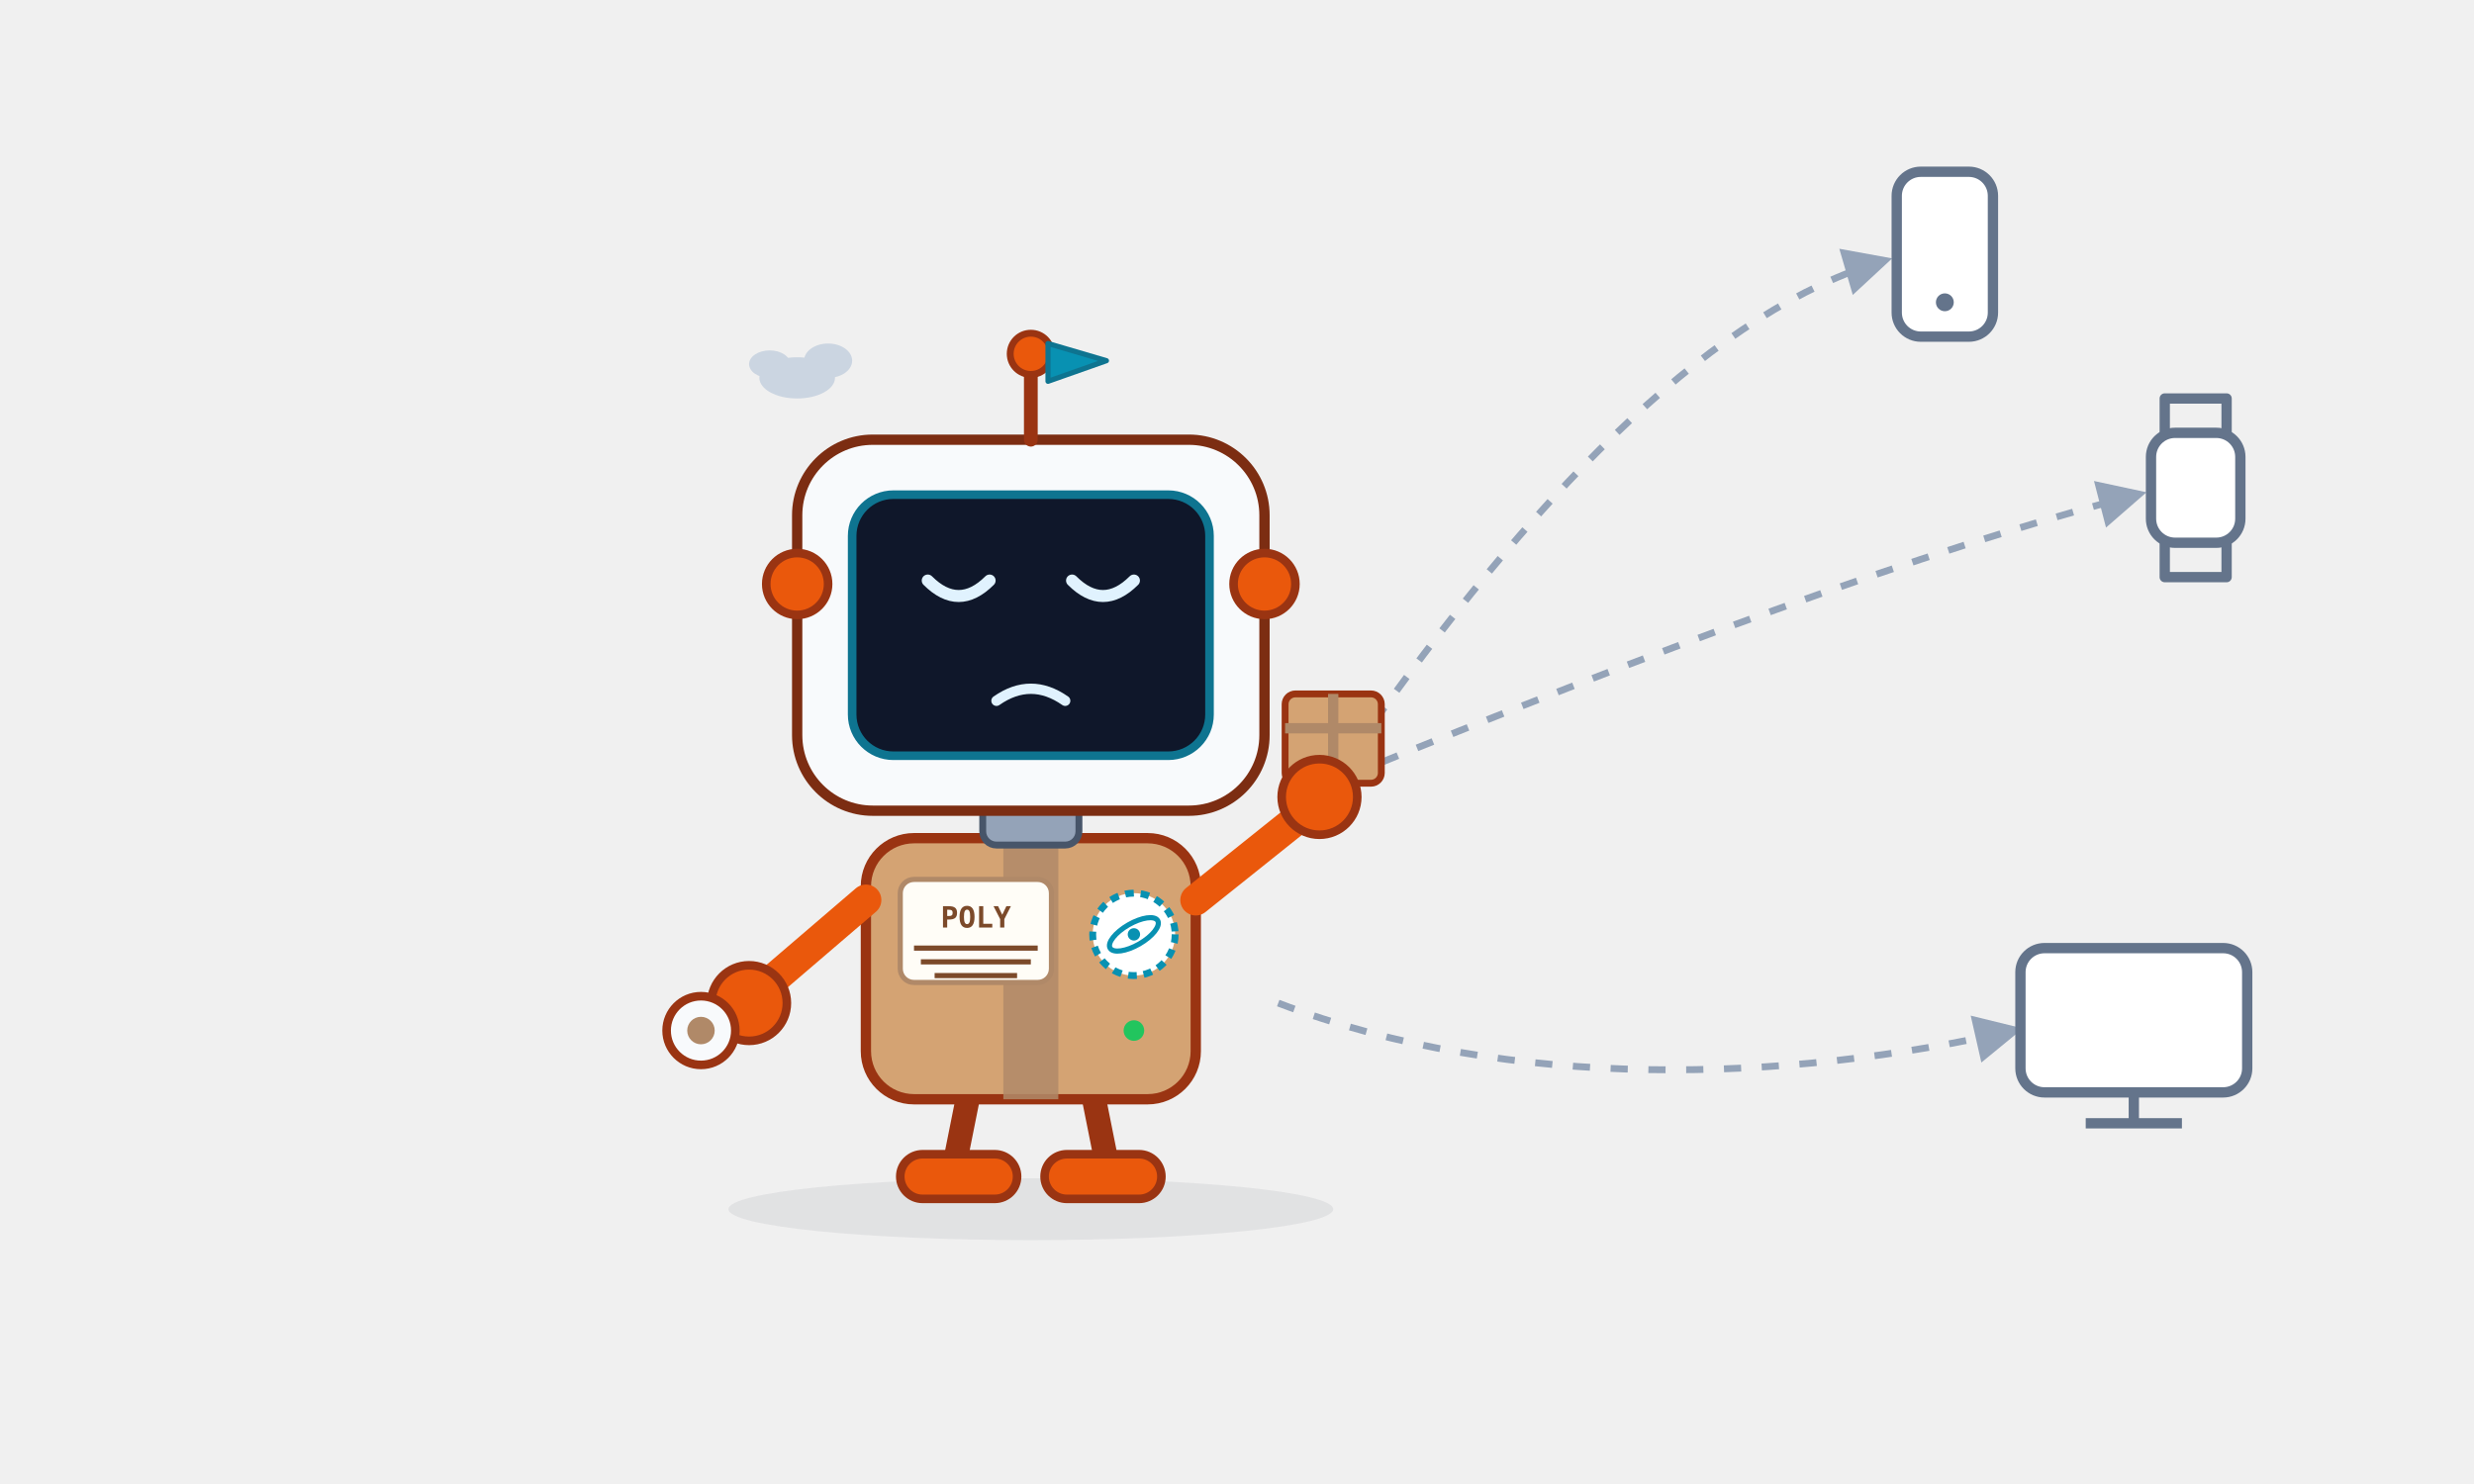
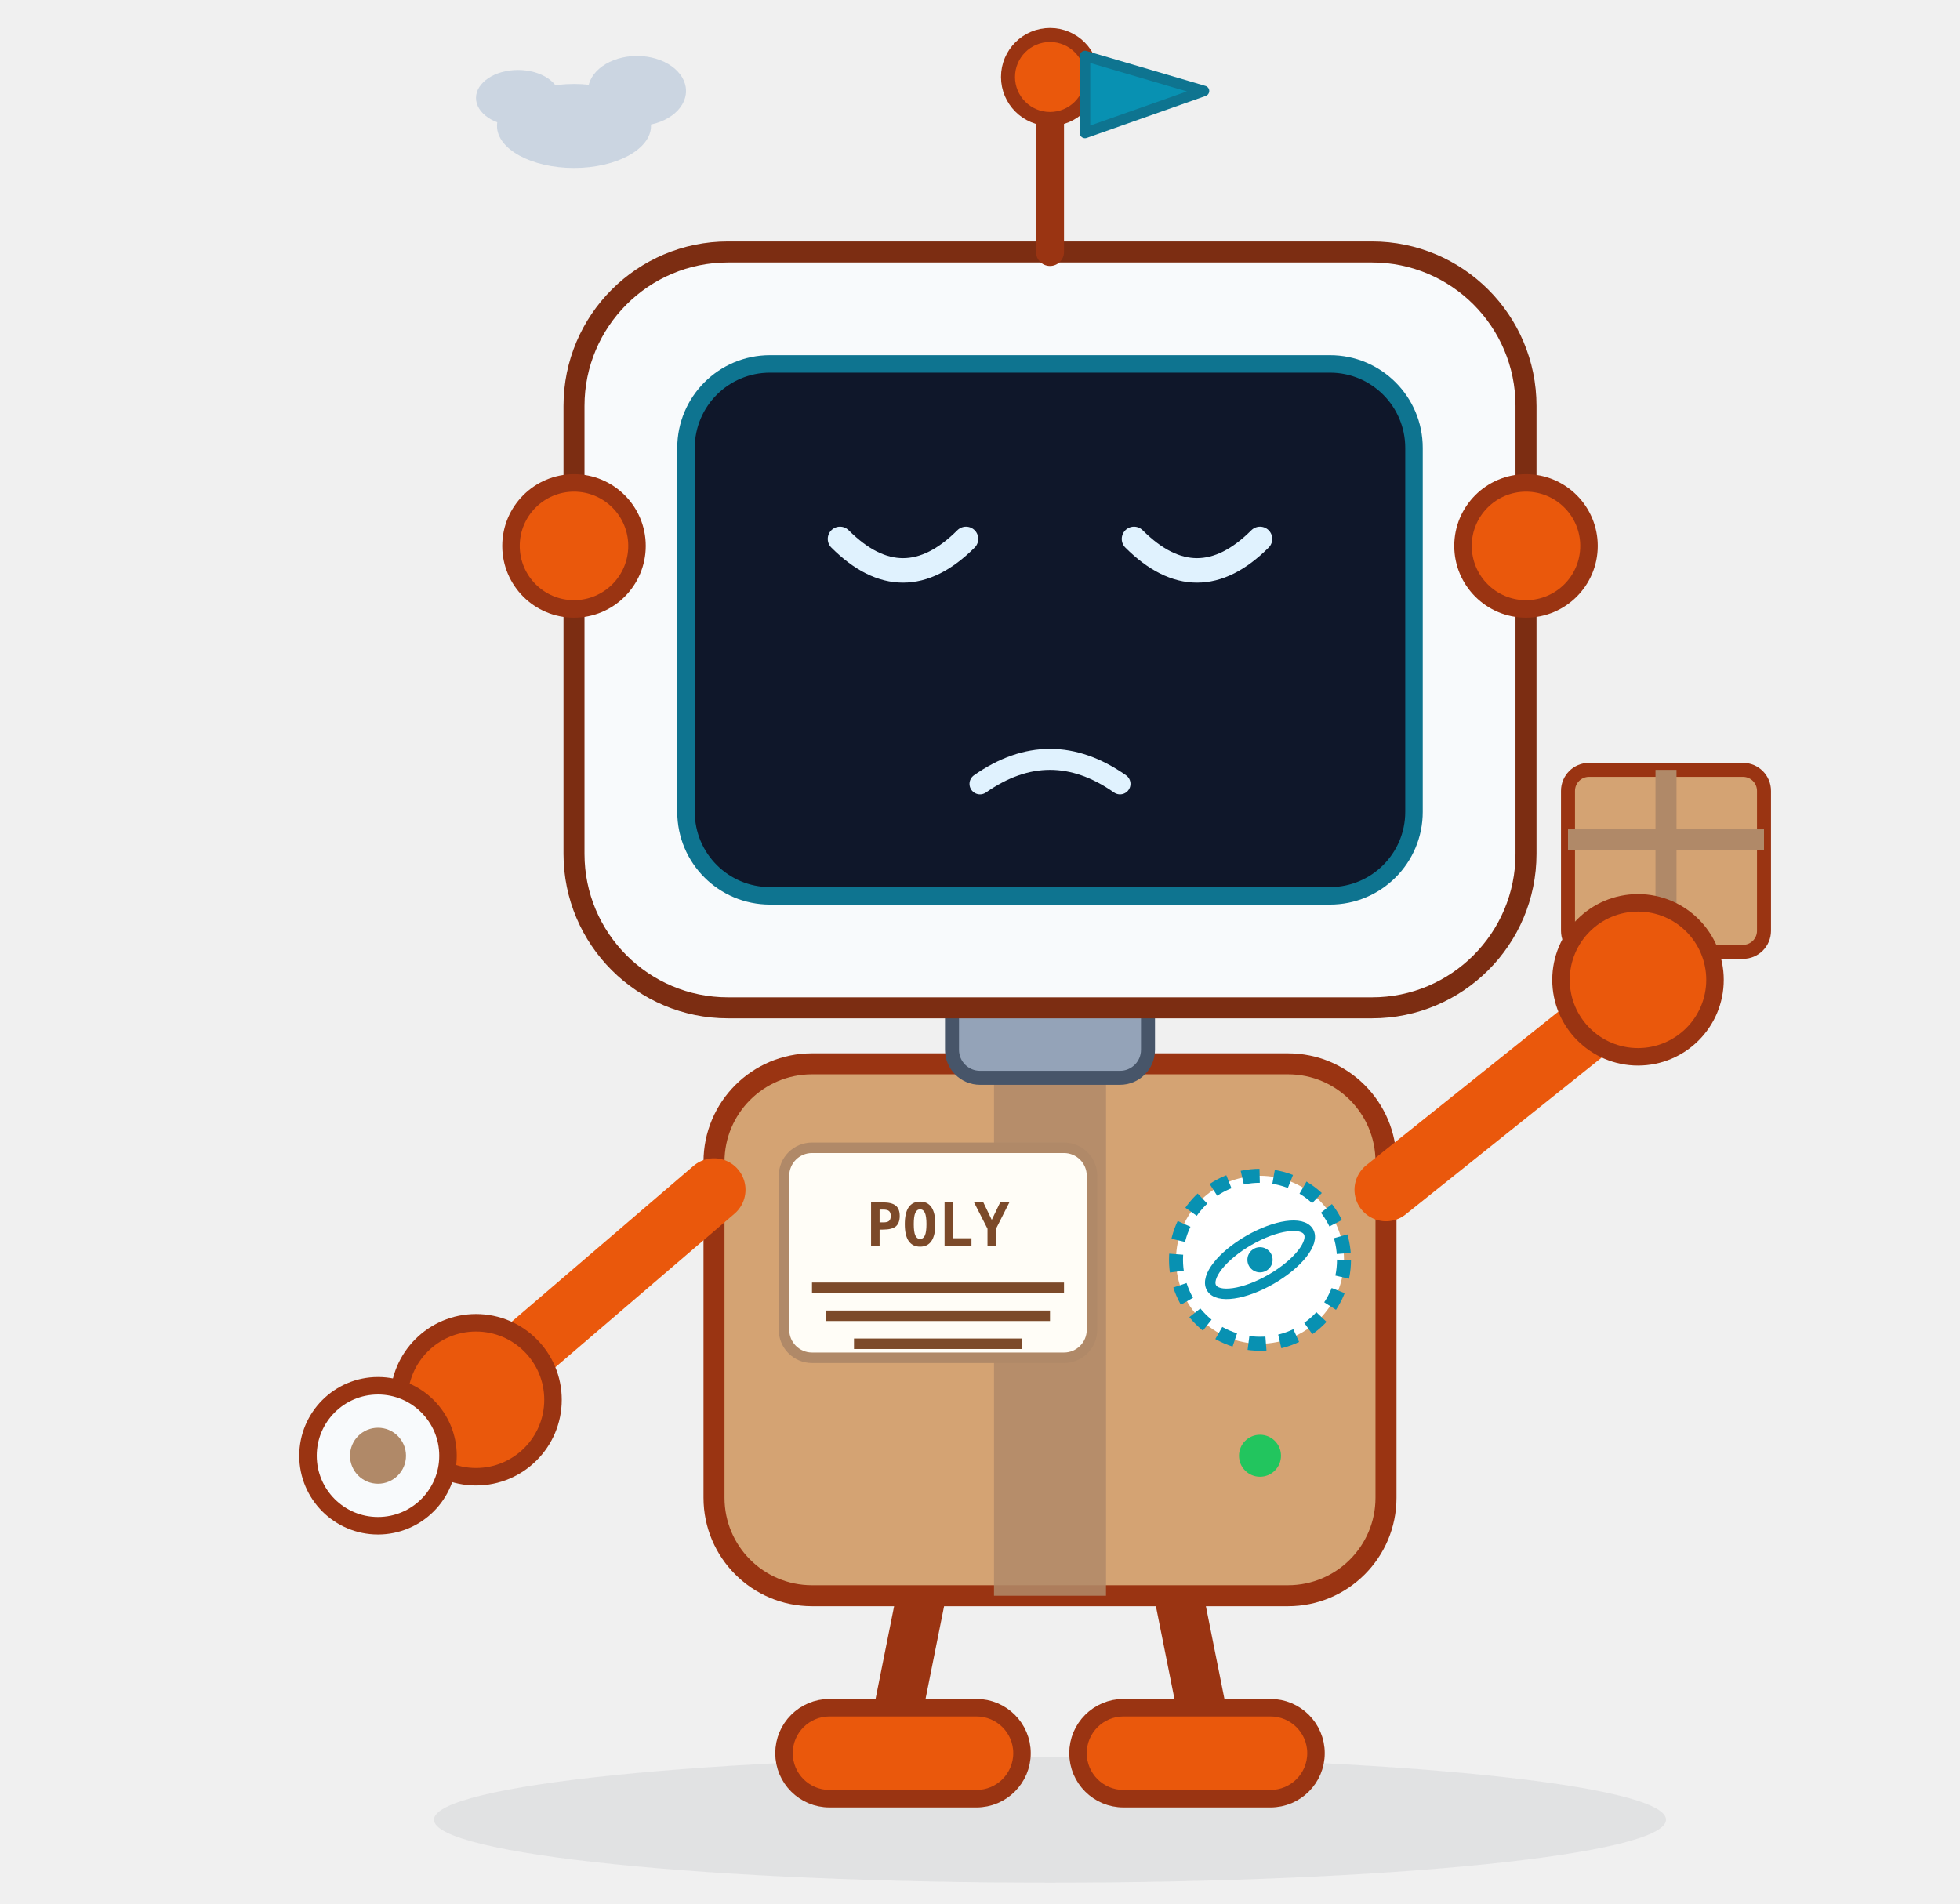
- <svg xmlns="http://www.w3.org/2000/svg" width="640" height="384" viewBox="0 0 720 432" role="img" aria-labelledby="pax-t pax-d">
+ <svg xmlns="http://www.w3.org/2000/svg" width="280" height="272" viewBox="150 92 280 272" role="img" aria-labelledby="pax-t pax-d">
  <style>
    .pax-bot { animation: pax-droop 4.5s ease-in-out infinite; }
    .pax-sigh { animation: pax-sigh 3s ease-out infinite; }
  @keyframes pax-droop { 0%, 100% { transform: translateY(0); } 50% { transform: translateY(4px); } }
  @keyframes pax-sigh { 0% { opacity: 0; transform: translateX(0) scale(0.85); } 30% { opacity: 1; } 100% { opacity: 0; transform: translateX(14px) scale(1.05); } }
  @media (prefers-reduced-motion: reduce) {
    [class*="pax-"] { animation: none !important; }
  }
  </style>
  <defs>
-     <marker id="pax-arrow" viewBox="0 0 10 10" refX="8" refY="5" markerWidth="7" markerHeight="7" orient="auto-start-reverse">
-       <path d="M0,0 L10,5 L0,10 z" fill="#94a3b8" />
-     </marker>
    <clipPath id="pax-screen-clip">
      <rect x="248" y="144" width="104" height="76" rx="12" />
    </clipPath>
  </defs>
-   <path d="M400,210 C 450,140 500,90 548,76" fill="none" stroke="#94a3b8" stroke-width="2" stroke-dasharray="5 6" marker-end="url(#pax-arrow)" />
-   <path d="M392,226 C 480,190 560,160 622,144" fill="none" stroke="#94a3b8" stroke-width="2" stroke-dasharray="5 6" marker-end="url(#pax-arrow)" />
-   <path d="M372,292 C 440,318 520,315 586,300" fill="none" stroke="#94a3b8" stroke-width="2" stroke-dasharray="5 6" marker-end="url(#pax-arrow)" />
-   <g stroke="#64748b" stroke-width="3" fill="#ffffff" stroke-linejoin="round">
-     <rect x="552" y="50" width="28" height="48" rx="7" />
-     <rect x="626" y="126" width="26" height="32" rx="7" />
-     <path d="M630,126 v-10 h18 v10 M630,158 v10 h18 v-10" fill="none" />
-     <rect x="588" y="276" width="66" height="42" rx="7" />
-     <path d="M621,318 v9 M607,327 h28" fill="none" />
-   </g>
-   <circle cx="566" cy="88" r="2.6" fill="#64748b" stroke="none" />
  <ellipse cx="300" cy="352" rx="88" ry="9" fill="#0f172a" opacity="0.07" />
  <g class="pax-bot">
    <g stroke="#9a3412" stroke-width="7" stroke-linecap="round" fill="none">
      <path d="M282,318 L278,338" />
      <path d="M318,318 L322,338" />
    </g>
    <rect x="262" y="336" width="34" height="13" rx="6.5" fill="#ea580c" stroke="#9a3412" stroke-width="2.5" />
    <rect x="304" y="336" width="34" height="13" rx="6.5" fill="#ea580c" stroke="#9a3412" stroke-width="2.5" />
    <rect x="252" y="244" width="96" height="76" rx="14" fill="#d4a373" stroke="#9a3412" stroke-width="3" />
    <rect x="292" y="244" width="16" height="76" fill="#b08968" opacity="0.85" />
    <rect x="262" y="256" width="44" height="30" rx="4" fill="#fffdf7" stroke="#b08968" stroke-width="1.5" />
    <text x="284" y="270" text-anchor="middle" font-size="8.5" font-weight="700" font-family="'JetBrains Mono', ui-monospace, 'PingFang SC', 'Microsoft YaHei', monospace" fill="#7c4a2a">POLY</text>
    <path d="M266,276 h36 M268,280 h32 M272,284 h24" stroke="#7c4a2a" stroke-width="1.5" />
    <circle cx="330" cy="272" r="12" fill="#ffffff" stroke="#0891b2" stroke-width="2" stroke-dasharray="2.5 2" />
    <ellipse cx="330" cy="272" rx="8" ry="3.2" fill="none" stroke="#0891b2" stroke-width="1.5" transform="rotate(-30 330 272)" />
    <circle cx="330" cy="272" r="1.8" fill="#0891b2" />
    <circle cx="330" cy="300" r="3" fill="#22c55e" />
    <rect x="286" y="232" width="28" height="14" rx="4" fill="#94a3b8" stroke="#475569" stroke-width="2" />
    <rect x="232" y="128" width="136" height="108" rx="22" fill="#f8fafc" stroke="#7c2d12" stroke-width="3" />
    <rect x="248" y="144" width="104" height="76" rx="12" fill="#0f172a" stroke="#0e7490" stroke-width="2.5" />
    <g class="pax-face pax-face-dejected">
      <g clip-path="url(#pax-screen-clip)">
        <path d="M270,169 Q279,178 288,169" fill="none" stroke="#e0f2fe" stroke-width="3.5" stroke-linecap="round" />
        <path d="M312,169 Q321,178 330,169" fill="none" stroke="#e0f2fe" stroke-width="3.5" stroke-linecap="round" />
        <path d="M290,204 Q300,197 310,204" fill="none" stroke="#e0f2fe" stroke-width="3" stroke-linecap="round" />
      </g>
      <g transform="translate(232,110)">
        <g class="pax-sigh" fill="#cbd5e1">
          <ellipse cx="0" cy="0" rx="11" ry="6" />
          <ellipse cx="9" cy="-5" rx="7" ry="5" />
          <ellipse cx="-8" cy="-4" rx="6" ry="4" />
        </g>
      </g>
    </g>
    <circle cx="232" cy="170" r="9" fill="#ea580c" stroke="#9a3412" stroke-width="2.5" />
    <circle cx="368" cy="170" r="9" fill="#ea580c" stroke="#9a3412" stroke-width="2.5" />
    <path d="M300,128 L300,106" stroke="#9a3412" stroke-width="4" stroke-linecap="round" />
    <circle cx="300" cy="103" r="6" fill="#ea580c" stroke="#9a3412" stroke-width="2" />
    <path d="M305,100 L322,105 L305,111 Z" fill="#0891b2" stroke="#0e7490" stroke-width="1.5" stroke-linejoin="round" />
    <path d="M252,262 L224,286" stroke="#ea580c" stroke-width="9" stroke-linecap="round" />
    <circle cx="218" cy="292" r="11" fill="#ea580c" stroke="#9a3412" stroke-width="2.5" />
    <circle cx="204" cy="300" r="10" fill="#f8fafc" stroke="#9a3412" stroke-width="2.5" />
    <circle cx="204" cy="300" r="4" fill="#b08968" />
    <path d="M348,262 L378,238" stroke="#ea580c" stroke-width="9" stroke-linecap="round" />
    <rect x="374" y="202" width="28" height="26" rx="3" fill="#d4a373" stroke="#9a3412" stroke-width="2" />
    <path d="M388,202 v26 M374,212 h28" stroke="#b08968" stroke-width="3" />
    <circle cx="384" cy="232" r="11" fill="#ea580c" stroke="#9a3412" stroke-width="2.5" />
  </g>
</svg>
